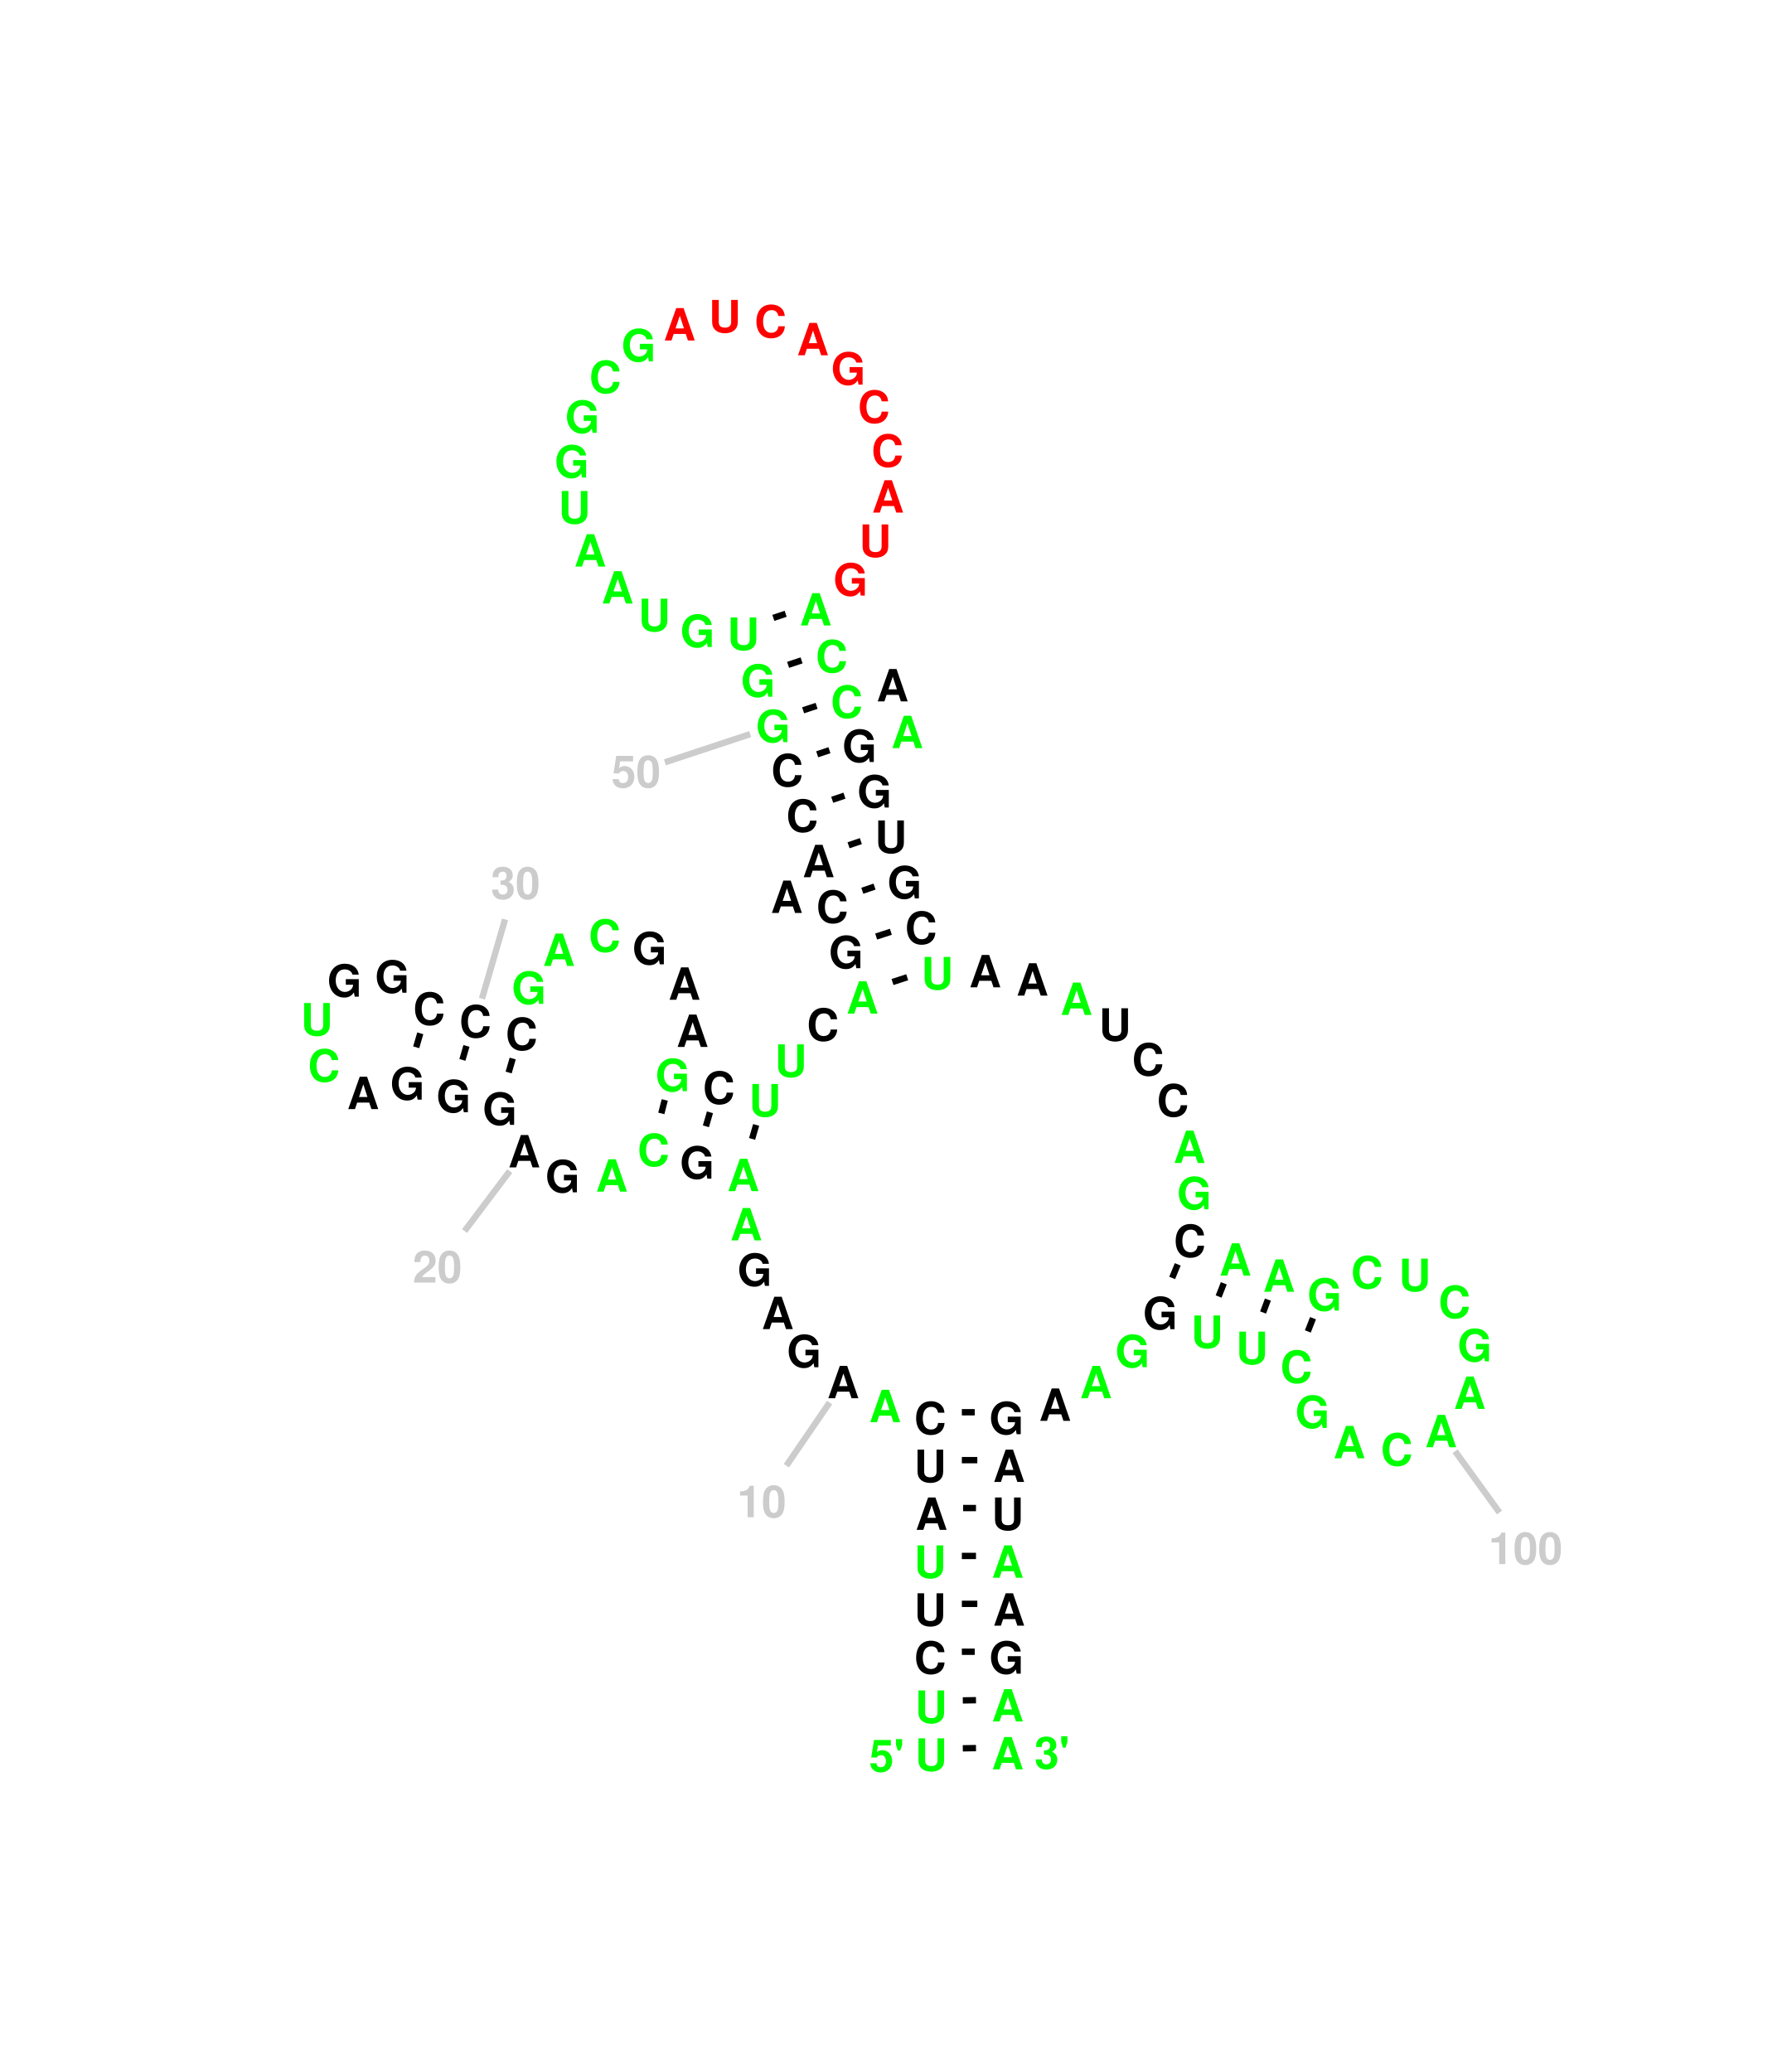
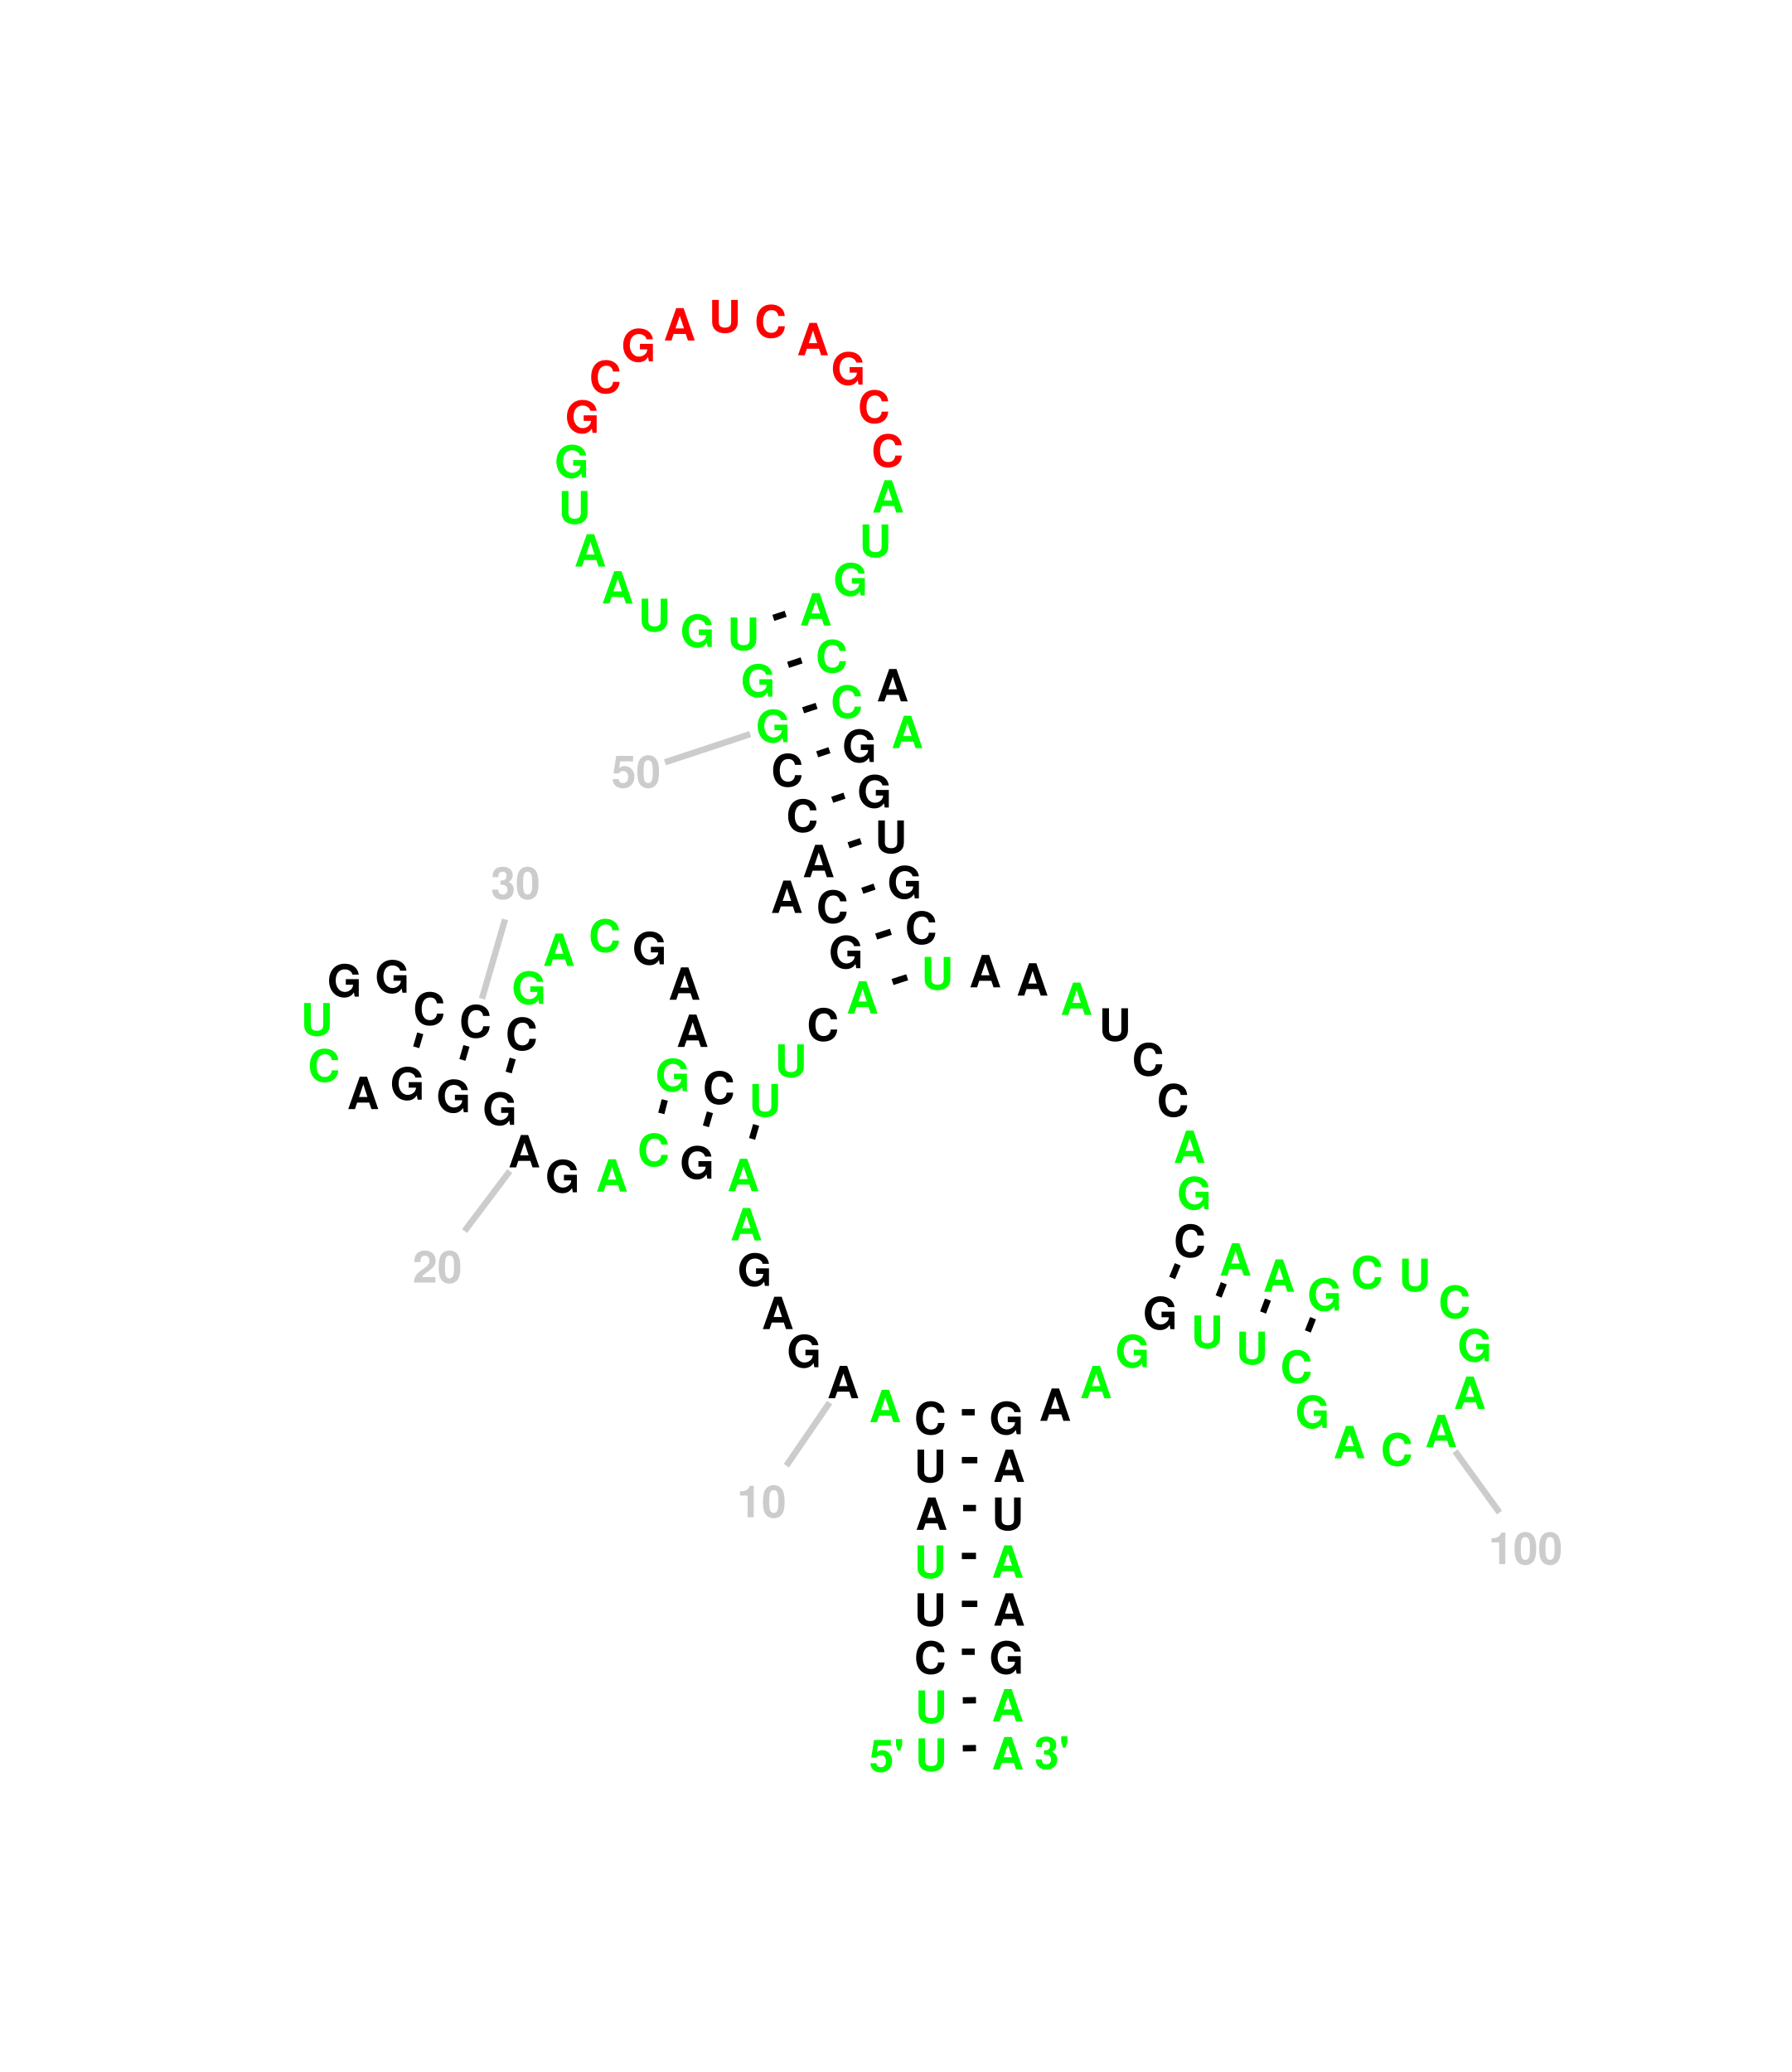
<svg xmlns="http://www.w3.org/2000/svg" width="282.73" height="327.027" style="font-size: 7px; font-weight: bold; font-family: Helvetica; ">
  <g>
    <style type="text/css">


text.red {fill: rgb(255, 0, 0); }
text.green {fill: rgb(0, 255, 0); }
text.blue {fill: rgb(0, 0, 255); }
text.black {fill: rgb(0, 0, 0); }
text.gray {fill: rgb(204, 204, 204); }
text.brown {fill: rgb(211.65, 104.55, 30.6); }
text {fill: rgb(0, 0, 0); text-anchor: middle; dominant-baseline: middle; }
circle.red {stroke: rgb(255, 0, 0); fill: none; }
circle.green {stroke: rgb(0, 255, 0); fill: none; }
circle.blue {stroke: rgb(0, 0, 255); fill: none; }
circle.black {stroke: rgb(0, 0, 0); fill: none; }
circle.gray {stroke: rgb(204, 204, 204); fill: none; }
circle.brown {stroke: rgb(211.65, 104.55, 30.6); fill: none; }
circle {stroke: rgb(0, 0, 0); }
line.red {stroke: rgb(255, 0, 0); }
line.green {stroke: rgb(0, 255, 0); }
line.blue {stroke: rgb(0, 0, 255); }
line.black {stroke: rgb(0, 0, 0); }
line.gray {stroke: rgb(204, 204, 204); }
line.brown {stroke: rgb(211.65, 104.55, 30.6); }
line {stroke: rgb(0, 0, 0); }
text.numbering-label {fill: rgb(204, 204, 204);}
line.numbering-line {stroke: rgb(204, 204, 204);}
- 
+ .template {visibility:hidden}

</style>
  </g>
  <g>
    <text x="139.951" y="277.149" class="green">5'</text>
  </g>
  <g>
    <text x="146.95" y="277.027" class="green">U</text>
  </g>
  <g>
    <line x1="151.949" y1="275.94" x2="154.031" y2="275.904" class="black" />
  </g>
  <g>
    <text x="146.95" y="269.467" class="green">U</text>
  </g>
  <g>
    <line x1="151.949" y1="268.38" x2="154.031" y2="268.344" class="black" />
  </g>
  <g>
    <text x="146.8" y="261.697" class="black">C</text>
  </g>
  <g>
    <line x1="151.8" y1="260.697" x2="153.83" y2="260.697" class="black" />
  </g>
  <g>
    <text x="146.8" y="254.137" class="black">U</text>
  </g>
  <g>
    <line x1="151.8" y1="253.137" x2="154.24" y2="253.137" class="black" />
  </g>
  <g>
    <text x="146.8" y="246.577" class="green">U</text>
  </g>
  <g>
    <line x1="151.8" y1="245.577" x2="154.03" y2="245.577" class="black" />
  </g>
  <g>
    <text x="147" y="239.017" class="black">A</text>
  </g>
  <g>
    <line x1="152" y1="238.017" x2="154.03" y2="238.017" class="black" />
  </g>
  <g>
    <text x="146.8" y="231.457" class="black">U</text>
  </g>
  <g>
    <line x1="151.8" y1="230.457" x2="154.24" y2="230.457" class="black" />
  </g>
  <g>
    <text x="146.8" y="223.897" class="black">C</text>
  </g>
  <g>
    <line x1="151.8" y1="222.897" x2="153.83" y2="222.897" class="black" />
  </g>
  <g>
    <text x="139.68" y="222.017" class="green">A</text>
  </g>
  <g>
-     <text x="120.208" y="237.023" class="numbering-label">10</text>
-   </g>
-   <g>
-     <line x1="130.926" y1="221.368" x2="124.105" y2="231.331" class="numbering-line" />
+     <text x="120.208" y="237.023" class="numbering-label sequential">10</text>
+   </g>
+   <g>
+     <line x1="130.926" y1="221.368" x2="124.105" y2="231.331" class="numbering-line sequential" />
  </g>
  <g>
    <text x="133.07" y="218.237" class="black">A</text>
  </g>
  <g>
    <text x="126.9" y="213.337" class="black">G</text>
  </g>
  <g>
    <text x="122.73" y="207.327" class="black">A</text>
  </g>
  <g>
    <text x="119.1" y="200.487" class="black">G</text>
  </g>
  <g>
    <text x="117.76" y="193.327" class="green">A</text>
  </g>
  <g>
    <text x="117.3" y="185.557" class="green">A</text>
  </g>
  <g>
    <line x1="118.695" y1="179.756" x2="119.335" y2="177.549" class="black" />
  </g>
  <g>
    <text x="110.01" y="183.567" class="black">G</text>
  </g>
  <g>
    <line x1="111.405" y1="177.766" x2="112.045" y2="175.559" class="black" />
  </g>
  <g>
    <text x="103.13" y="181.577" class="green">C</text>
  </g>
  <g>
    <line x1="104.369" y1="175.733" x2="104.911" y2="173.611" class="black" />
  </g>
  <g>
    <text x="96.55" y="185.637" class="green">A</text>
  </g>
  <g>
    <text x="88.78" y="185.727" class="black">G</text>
  </g>
  <g>
-     <text x="69.03" y="199.991" class="numbering-label">20</text>
-   </g>
-   <g>
-     <line x1="80.447" y1="184.838" x2="73.318" y2="194.299" class="numbering-line" />
+     <text x="69.03" y="199.991" class="numbering-label sequential">20</text>
+   </g>
+   <g>
+     <line x1="80.447" y1="184.838" x2="73.318" y2="194.299" class="numbering-line sequential" />
  </g>
  <g>
    <text x="82.73" y="181.807" class="black">A</text>
  </g>
  <g>
    <text x="78.88" y="175.077" class="black">G</text>
  </g>
  <g>
    <line x1="80.275" y1="169.276" x2="80.915" y2="167.069" class="black" />
  </g>
  <g>
    <text x="71.58" y="173.087" class="black">G</text>
  </g>
  <g>
    <line x1="72.975" y1="167.286" x2="73.615" y2="165.079" class="black" />
  </g>
  <g>
    <text x="64.29" y="171.097" class="black">G</text>
  </g>
  <g>
    <line x1="65.684" y1="165.296" x2="66.326" y2="163.089" class="black" />
  </g>
  <g>
    <text x="57.3" y="172.607" class="black">A</text>
  </g>
  <g>
    <text x="51.12" y="168.247" class="green">C</text>
  </g>
  <g>
    <text x="50" y="160.967" class="green">U</text>
  </g>
  <g>
    <text x="54.36" y="154.847" class="black">G</text>
  </g>
  <g>
    <text x="61.89" y="154.227" class="black">G</text>
  </g>
  <g>
    <text x="67.72" y="159.287" class="black">C</text>
  </g>
  <g>
-     <text x="81.36" y="139.414" class="numbering-label">30</text>
-   </g>
-   <g>
-     <line x1="76.068" y1="157.633" x2="79.707" y2="145.106" class="numbering-line" />
+     <text x="81.36" y="139.414" class="numbering-label sequential">30</text>
+   </g>
+   <g>
+     <line x1="76.068" y1="157.633" x2="79.707" y2="145.106" class="numbering-line sequential" />
  </g>
  <g>
    <text x="75.01" y="161.277" class="black">C</text>
  </g>
  <g>
    <text x="82.31" y="163.267" class="black">C</text>
  </g>
  <g>
    <text x="83.47" y="155.987" class="green">G</text>
  </g>
  <g>
    <text x="88.2" y="150.007" class="green">A</text>
  </g>
  <g>
    <text x="95.42" y="147.757" class="green">C</text>
  </g>
  <g>
    <text x="102.51" y="149.747" class="black">G</text>
  </g>
  <g>
    <text x="108.01" y="155.347" class="black">A</text>
  </g>
  <g>
    <text x="109.28" y="162.797" class="black">A</text>
  </g>
  <g>
    <text x="106.15" y="169.767" class="green">G</text>
  </g>
  <g>
    <text x="113.44" y="171.757" class="black">C</text>
  </g>
  <g>
    <text x="120.73" y="173.747" class="green">U</text>
  </g>
  <g>
    <text x="124.81" y="167.497" class="green">U</text>
  </g>
  <g>
    <text x="129.86" y="161.797" class="black">C</text>
  </g>
  <g>
    <text x="136.1" y="157.537" class="green">A</text>
  </g>
  <g>
    <line x1="140.856" y1="154.994" x2="143.174" y2="154.241" class="black" />
  </g>
  <g>
    <text x="133.52" y="150.357" class="black">G</text>
  </g>
  <g>
    <line x1="138.276" y1="147.814" x2="140.594" y2="147.061" class="black" />
  </g>
  <g>
    <text x="131.35" y="143.187" class="black">C</text>
  </g>
  <g>
    <line x1="136.088" y1="140.589" x2="138.022" y2="139.936" class="black" />
  </g>
  <g>
    <text x="124.16" y="141.647" class="black">A</text>
  </g>
  <g>
    <text x="129.18" y="136.007" class="black">A</text>
  </g>
  <g>
    <line x1="133.918" y1="133.41" x2="135.862" y2="132.755" class="black" />
  </g>
  <g>
    <text x="126.6" y="128.827" class="black">C</text>
  </g>
  <g>
    <line x1="131.339" y1="126.233" x2="133.271" y2="125.582" class="black" />
  </g>
  <g>
    <text x="124.23" y="121.647" class="black">C</text>
  </g>
  <g>
    <line x1="128.969" y1="119.053" x2="130.901" y2="118.402" class="black" />
  </g>
  <g>
-     <text x="100.383" y="121.821" class="numbering-label">50</text>
-   </g>
-   <g>
-     <line x1="118.397" y1="115.868" x2="104.936" y2="120.316" class="numbering-line" />
+     <text x="100.383" y="121.821" class="numbering-label sequential">50</text>
+   </g>
+   <g>
+     <line x1="118.397" y1="115.868" x2="104.936" y2="120.316" class="numbering-line sequential" />
  </g>
  <g>
    <text x="122" y="114.677" class="green">G</text>
  </g>
  <g>
    <line x1="126.747" y1="112.108" x2="128.873" y2="111.406" class="black" />
  </g>
  <g>
    <text x="119.63" y="107.507" class="green">G</text>
  </g>
  <g>
    <line x1="124.376" y1="104.935" x2="126.504" y2="104.23" class="black" />
  </g>
  <g>
    <text x="117.31" y="100.117" class="green">U</text>
  </g>
  <g>
    <line x1="122.049" y1="97.524" x2="123.991" y2="96.871" class="black" />
  </g>
  <g>
    <text x="110.07" y="99.662" class="green">G</text>
  </g>
  <g>
    <text x="103.263" y="97.155" class="green">U</text>
  </g>
  <g>
    <text x="97.456" y="92.807" class="green">A</text>
  </g>
  <g>
    <text x="93.135" y="86.98" class="green">A</text>
  </g>
  <g>
    <text x="90.66" y="80.161" class="green">U</text>
  </g>
  <g>
    <text x="90.237" y="72.919" class="green">G</text>
  </g>
  <g>
-     <text x="91.903" y="65.859" class="green">G</text>
-   </g>
-   <g>
-     <text x="95.517" y="59.569" class="green">C</text>
-   </g>
-   <g>
-     <text x="100.779" y="54.576" class="green">G</text>
+     <text x="91.903" y="65.859" class="red">G</text>
+   </g>
+   <g>
+     <text x="95.517" y="59.569" class="red">C</text>
+   </g>
+   <g>
+     <text x="100.779" y="54.576" class="red">G</text>
  </g>
  <g>
    <text x="107.249" y="51.294" class="red">A</text>
  </g>
  <g>
    <text x="114.387" y="50" class="red">U</text>
  </g>
  <g>
    <text x="121.597" y="50.8" class="red">C</text>
  </g>
  <g>
    <text x="128.277" y="53.628" class="red">A</text>
  </g>
  <g>
    <text x="133.87" y="58.248" class="red">G</text>
  </g>
  <g>
    <text x="137.909" y="64.274" class="red">C</text>
  </g>
  <g>
    <text x="140.056" y="71.203" class="red">C</text>
  </g>
  <g>
-     <text x="140.133" y="78.456" class="red">A</text>
-   </g>
-   <g>
-     <text x="138.134" y="85.43" class="red">U</text>
-   </g>
-   <g>
-     <text x="134.224" y="91.54" class="red">G</text>
+     <text x="140.133" y="78.456" class="green">A</text>
+   </g>
+   <g>
+     <text x="138.134" y="85.43" class="green">U</text>
+   </g>
+   <g>
+     <text x="134.224" y="91.54" class="green">G</text>
  </g>
  <g>
    <text x="128.73" y="96.277" class="green">A</text>
  </g>
  <g>
    <text x="131.25" y="103.657" class="green">C</text>
  </g>
  <g>
    <text x="133.62" y="110.837" class="green">C</text>
  </g>
  <g>
    <text x="140.86" y="108.257" class="black">A</text>
  </g>
  <g>
    <text x="143.18" y="115.637" class="green">A</text>
  </g>
  <g>
    <text x="135.64" y="117.807" class="black">G</text>
  </g>
  <g>
    <text x="138.01" y="124.987" class="black">G</text>
  </g>
  <g>
    <text x="140.6" y="132.157" class="black">U</text>
  </g>
  <g>
    <text x="142.76" y="139.337" class="black">G</text>
  </g>
  <g>
    <text x="145.35" y="146.517" class="black">C</text>
  </g>
  <g>
    <text x="147.93" y="153.697" class="green">U</text>
  </g>
  <g>
    <text x="155.48" y="153.387" class="black">A</text>
  </g>
  <g>
    <text x="162.93" y="154.697" class="black">A</text>
  </g>
  <g>
    <text x="169.88" y="157.747" class="green">A</text>
  </g>
  <g>
    <text x="175.97" y="161.797" class="black">U</text>
  </g>
  <g>
    <text x="181.17" y="167.287" class="black">C</text>
  </g>
  <g>
    <text x="185.1" y="173.747" class="black">C</text>
  </g>
  <g>
    <text x="187.72" y="181.107" class="green">A</text>
  </g>
  <g>
    <text x="188.47" y="188.397" class="green">G</text>
  </g>
  <g>
    <text x="187.76" y="195.927" class="black">C</text>
  </g>
  <g>
    <line x1="185.868" y1="199.556" x2="184.992" y2="201.699" class="black" />
  </g>
  <g>
    <text x="194.96" y="198.887" class="green">A</text>
  </g>
  <g>
    <line x1="193.138" y1="202.544" x2="192.322" y2="204.631" class="black" />
  </g>
  <g>
    <text x="201.85" y="201.437" class="green">A</text>
  </g>
  <g>
    <line x1="200.1" y1="205.121" x2="199.34" y2="207.154" class="black" />
  </g>
  <g>
    <text x="209.04" y="204.397" class="green">G</text>
  </g>
  <g>
    <line x1="207.218" y1="208.054" x2="206.402" y2="210.141" class="black" />
  </g>
  <g>
    <text x="215.73" y="200.887" class="green">C</text>
  </g>
  <g>
    <text x="223.28" y="201.317" class="green">U</text>
  </g>
  <g>
    <text x="229.54" y="205.557" class="green">C</text>
  </g>
  <g>
    <text x="232.73" y="212.407" class="green">G</text>
  </g>
  <g>
    <text x="231.95" y="219.927" class="green">A</text>
  </g>
  <g>
-     <text x="240.768" y="244.42" class="numbering-label">100</text>
-   </g>
-   <g>
-     <line x1="229.645" y1="229.051" x2="236.649" y2="238.729" class="numbering-line" />
+     <text x="240.768" y="244.42" class="numbering-label sequential">100</text>
+   </g>
+   <g>
+     <line x1="229.645" y1="229.051" x2="236.649" y2="238.729" class="numbering-line sequential" />
  </g>
  <g>
    <text x="227.42" y="225.977" class="green">A</text>
  </g>
  <g>
    <text x="220.43" y="228.847" class="green">C</text>
  </g>
  <g>
    <text x="212.95" y="227.717" class="green">A</text>
  </g>
  <g>
    <text x="207.12" y="222.917" class="green">G</text>
  </g>
  <g>
    <text x="204.58" y="215.797" class="green">C</text>
  </g>
  <g>
    <text x="197.59" y="212.837" class="green">U</text>
  </g>
  <g>
    <text x="190.5" y="210.287" class="green">U</text>
  </g>
  <g>
    <text x="183.1" y="207.327" class="black">G</text>
  </g>
  <g>
    <text x="178.72" y="213.337" class="green">G</text>
  </g>
  <g>
    <text x="172.96" y="218.237" class="green">A</text>
  </g>
  <g>
    <text x="166.51" y="221.807" class="black">A</text>
  </g>
  <g>
    <text x="158.83" y="223.897" class="black">G</text>
  </g>
  <g>
    <text x="159.24" y="231.457" class="black">A</text>
  </g>
  <g>
    <text x="159.03" y="239.017" class="black">U</text>
  </g>
  <g>
    <text x="159.03" y="246.577" class="green">A</text>
  </g>
  <g>
    <text x="159.24" y="254.137" class="black">A</text>
  </g>
  <g>
    <text x="158.83" y="261.697" class="black">G</text>
  </g>
  <g>
    <text x="159.03" y="269.257" class="green">A</text>
  </g>
  <g>
    <text x="159.03" y="276.817" class="green">A</text>
  </g>
  <g>
    <text x="166.029" y="276.696" class="green">3'</text>
  </g>
</svg>
